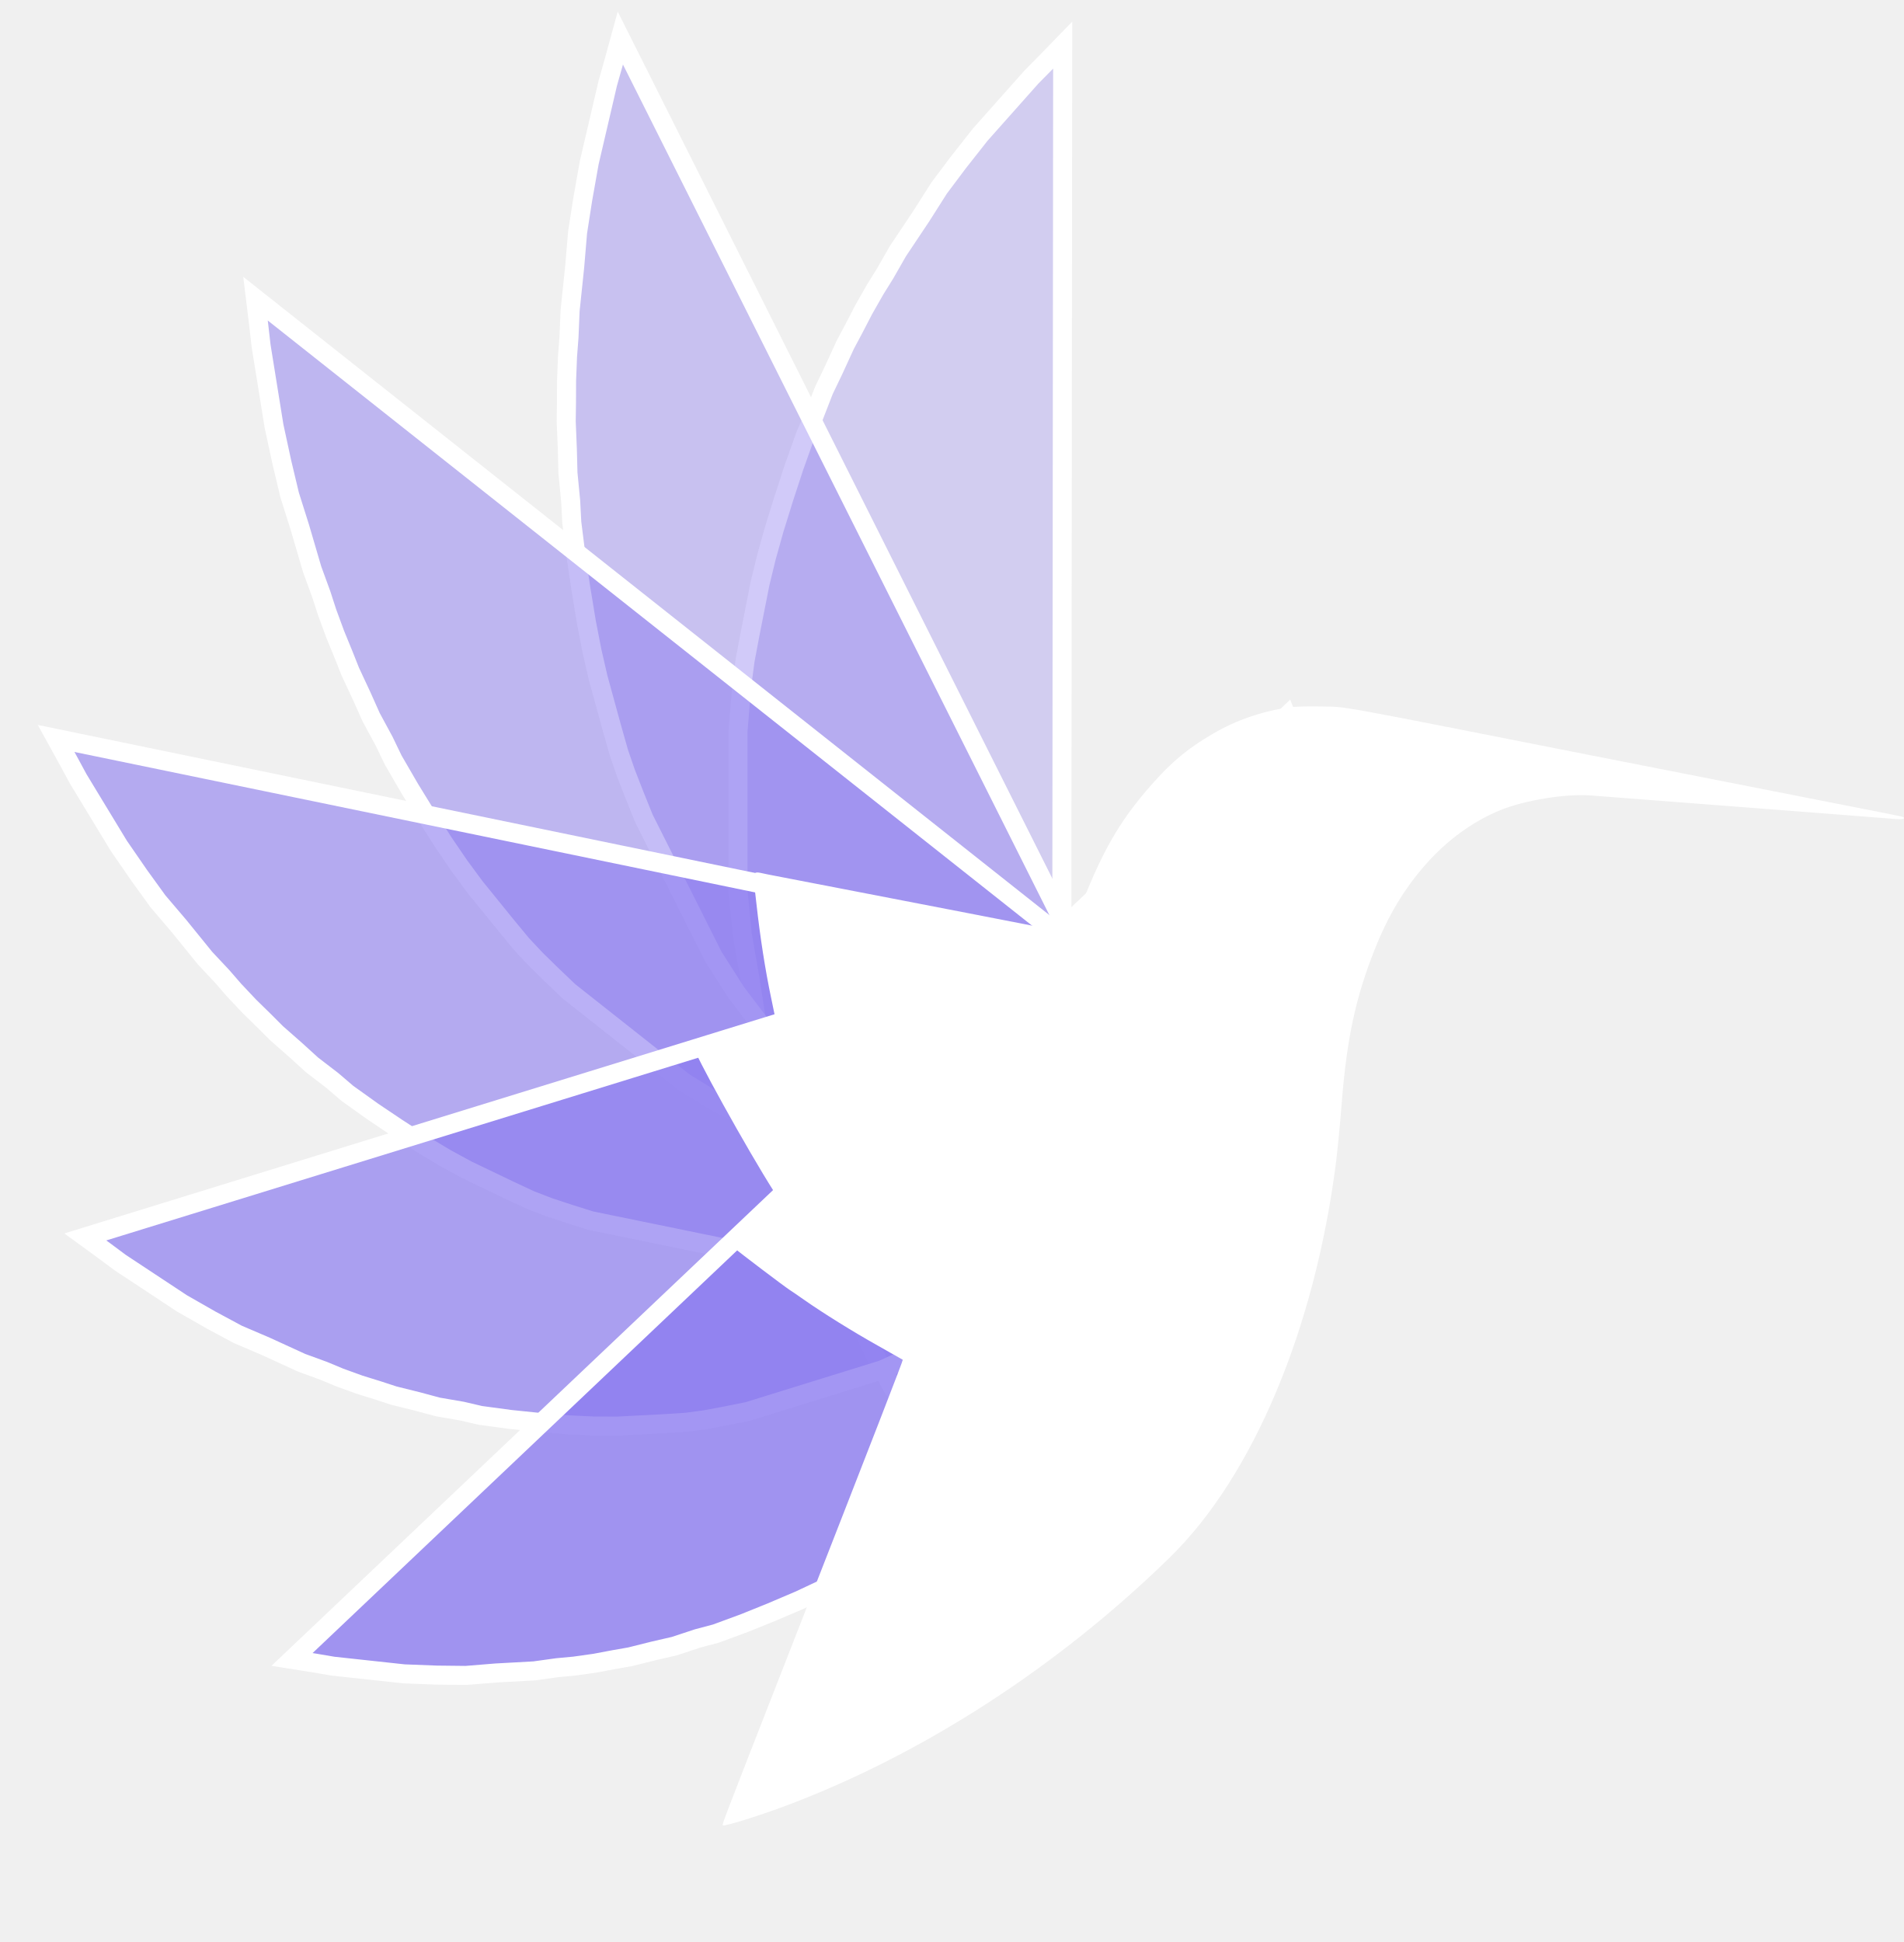
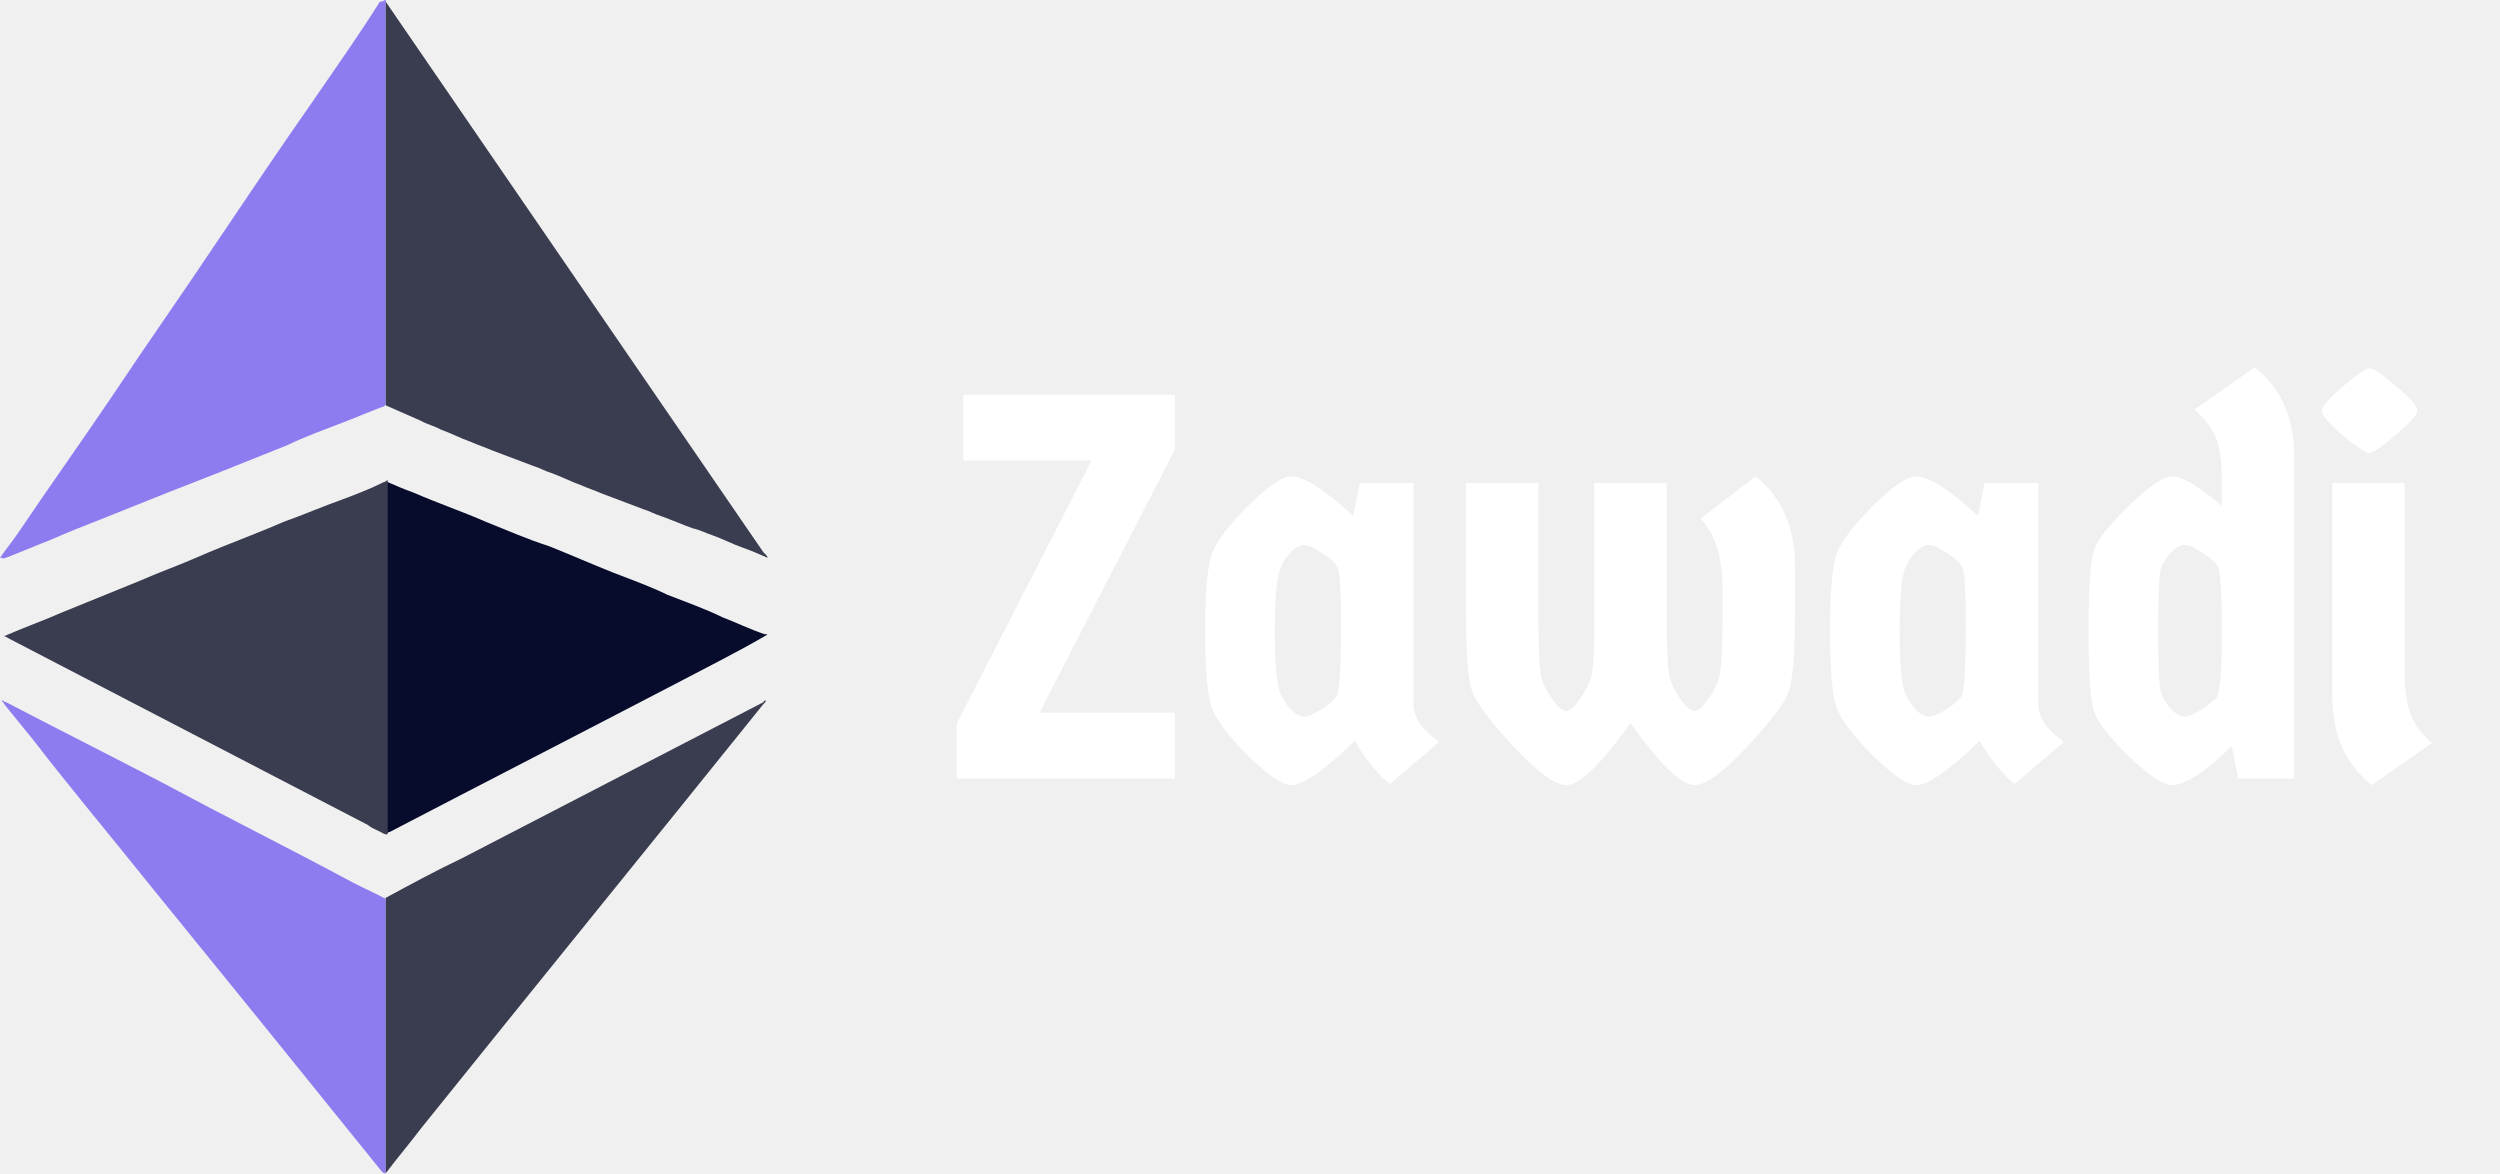
- <svg xmlns="http://www.w3.org/2000/svg" width="100" height="102" viewBox="0 0 100 102" fill="none">
-   <path d="M54.918 3.292L55.814 2.369L55.739 79.845L54.508 79.468L52.306 78.376L49.806 76.446L48.164 74.767L46.858 72.836L45.925 71.116L43.574 66.037L42.566 63.435L41.745 61.253L40.402 56.468L40.066 55.083L39.73 53.614L39.394 51.432L38.984 49.081L38.76 46.773V44.087V41.443V38.421L38.872 37.036L38.984 35.819L39.133 34.686L39.394 33.301L39.916 30.657L40.252 29.272L40.663 27.803L41.185 26.124L41.708 24.529L42.305 22.85L42.753 21.843L43.275 20.5L43.798 19.409L44.395 18.108L44.843 17.268L45.365 16.261L45.962 15.212L46.484 14.373L47.156 13.197L48.388 11.351L49.321 9.882L50.328 8.539L51.485 7.07L53.426 4.887L54.172 4.048L54.918 3.292Z" fill="#8C7CF0" fill-opacity="0.3" stroke="white" />
-   <path d="M32.222 3.308L32.581 1.999L66.385 69.429L65.171 69.796L62.82 70.09L59.847 69.823L57.715 69.29L55.758 68.348L54.212 67.379L49.99 64.289L47.995 62.595L46.342 61.161L43.106 57.758L42.215 56.743L41.287 55.655L40.047 53.946L38.67 52.134L37.47 50.253L36.296 47.916L35.14 45.617L33.819 42.988L33.309 41.72L32.872 40.599L32.504 39.529L32.121 38.176L31.41 35.581L31.091 34.187L30.798 32.678L30.509 30.922L30.257 29.24L30.031 27.443L29.972 26.314L29.83 24.851L29.798 23.606L29.738 22.138L29.752 21.155L29.757 19.983L29.806 18.734L29.884 17.708L29.943 16.307L30.184 14.005L30.336 12.201L30.607 10.463L30.95 8.532L31.649 5.538L31.917 4.387L32.222 3.308Z" fill="#8C7CF0" fill-opacity="0.4" stroke="white" />
-   <path d="M13.585 17.045L13.419 15.686L69.19 59.844L68.232 60.776L66.219 62.204L63.435 63.432L61.311 64.005L59.193 64.122L57.433 64.011L52.465 63.309L50.029 62.766L48 62.289L43.805 60.816L42.62 60.341L41.375 59.817L39.615 58.888L37.694 57.933L35.906 56.827L33.971 55.299L32.066 53.794L29.889 52.075L28.954 51.182L28.14 50.385L27.406 49.602L26.554 48.57L24.941 46.579L24.13 45.479L23.3 44.261L22.382 42.819L21.524 41.425L20.648 39.914L20.171 38.924L19.495 37.674L19 36.566L18.395 35.27L18.04 34.376L17.606 33.316L17.182 32.164L16.869 31.2L16.396 29.906L15.752 27.709L15.214 26.004L14.808 24.302L14.394 22.39L13.903 19.342L13.714 18.169L13.585 17.045Z" fill="#8C7CF0" fill-opacity="0.5" stroke="white" />
-   <path d="M3.587 39.945L2.947 38.786L69.614 52.544L69.076 53.846L67.757 56.102L65.663 58.541L63.934 60.071L62.047 61.183L60.405 61.916L55.628 63.634L53.214 64.295L51.194 64.823L46.844 65.472L45.594 65.601L44.272 65.716L42.336 65.704L40.242 65.746L38.217 65.587L35.905 65.113L33.629 64.646L31.028 64.113L29.856 63.744L28.828 63.405L27.878 63.039L26.731 62.504L24.546 61.456L23.412 60.838L22.218 60.123L20.864 59.245L19.581 58.383L18.24 57.423L17.45 56.747L16.385 55.929L15.536 55.156L14.519 54.262L13.874 53.616L13.098 52.857L12.298 52.008L11.665 51.279L10.77 50.325L9.394 48.629L8.291 47.333L7.309 45.975L6.244 44.43L4.701 41.887L4.108 40.908L3.587 39.945Z" fill="#8C7CF0" fill-opacity="0.6" stroke="white" />
-   <path d="M5.49 65.703L4.481 64.968L69.896 44.777L69.892 46.219L69.535 48.906L68.546 52.137L67.55 54.367L66.255 56.297L65.041 57.764L61.357 61.657L59.419 63.437L57.787 64.903L54.093 67.62L53.01 68.349L51.856 69.099L50.1 70.037L48.221 71.099L46.33 71.948L44.063 72.65L41.831 73.342L39.281 74.133L38.083 74.373L37.027 74.57L36.032 74.703L34.796 74.781L32.431 74.903L31.175 74.899L29.83 74.836L28.279 74.705L26.799 74.553L25.23 74.341L24.265 74.116L22.997 73.898L21.942 73.614L20.691 73.303L19.868 73.034L18.884 72.728L17.845 72.352L17.003 72.001L15.839 71.576L13.965 70.717L12.486 70.084L11.094 69.336L9.558 68.459L7.219 66.914L6.319 66.32L5.49 65.703Z" fill="#8C7CF0" fill-opacity="0.7" stroke="white" />
-   <path d="M16.521 87.347L15.338 87.159L67.57 37.618L68.088 38.932L68.733 41.546L68.999 44.958L68.898 47.462L68.416 49.835L67.842 51.748L65.895 57.046L64.774 59.589L63.819 61.701L61.438 65.933L60.715 67.112L59.937 68.345L58.677 70.035L57.351 71.897L55.937 73.57L54.127 75.289L52.346 76.982L50.311 78.917L49.308 79.706L48.418 80.388L47.561 80.984L46.465 81.643L44.356 82.882L43.213 83.476L41.966 84.059L40.508 84.68L39.106 85.246L37.601 85.801L36.642 86.056L35.41 86.462L34.347 86.706L33.096 87.019L32.25 87.167L31.244 87.357L30.163 87.509L29.271 87.592L28.058 87.76L26.042 87.871L24.468 87.999L22.932 87.982L21.217 87.916L18.531 87.625L17.498 87.513L16.521 87.347Z" fill="#8C7CF0" fill-opacity="0.8" stroke="white" />
-   <path fill-rule="evenodd" clip-rule="evenodd" d="M67.726 37.15C66.282 37.358 64.941 37.819 63.728 38.525C62.3 39.356 61.392 40.133 60.183 41.557C58.774 43.217 57.901 44.741 56.89 47.3C56.259 48.898 56.226 48.962 56.032 48.95C55.92 48.942 55.153 48.803 54.325 48.64C52.79 48.338 50.046 47.806 44.312 46.698C42.537 46.355 40.746 46.009 40.333 45.929C39.441 45.757 39.518 45.561 39.728 47.46C39.924 49.229 40.192 50.948 40.502 52.416C40.641 53.075 40.754 53.623 40.754 53.634C40.754 53.666 40.282 53.814 38.334 54.391C37.305 54.695 36.452 54.958 36.437 54.975C36.324 55.104 39.269 60.423 40.648 62.581L40.975 63.092L39.822 64.166C39.188 64.757 38.618 65.285 38.556 65.34C38.457 65.428 38.461 65.454 38.59 65.569C38.819 65.772 41.205 67.578 41.451 67.735C41.572 67.812 41.919 68.049 42.221 68.262C43.208 68.956 44.799 69.945 46.109 70.679C46.815 71.075 47.403 71.408 47.415 71.419C47.439 71.442 46.187 74.669 41.323 87.112C37.805 96.113 37.92 95.81 37.974 95.871C38.035 95.94 39.817 95.388 41.195 94.873C48.394 92.186 55.531 87.578 61.441 81.802C65.805 77.536 69.054 69.811 70.169 61.049C70.252 60.396 70.385 59.025 70.464 58.002C70.728 54.594 71.191 52.42 72.185 49.91C72.904 48.095 73.724 46.722 74.866 45.418C75.986 44.139 77.352 43.143 78.793 42.554C80.077 42.029 82.237 41.678 83.558 41.78C93.35 42.532 99.329 42.995 99.607 43.021C99.992 43.057 100.149 42.953 99.826 42.877C99.714 42.85 98.385 42.586 96.872 42.29C93.409 41.611 86.695 40.291 83.668 39.694C69.637 36.925 70.827 37.141 69.437 37.107C68.771 37.091 68.001 37.11 67.726 37.15Z" fill="white" />
+ <svg xmlns="http://www.w3.org/2000/svg" width="228" height="107" viewBox="0 0 228 107" fill="none">
+   <path d="M107.15 71H87.25V66L99.55 42H87.85V36H107.15V41L94.8 65H107.15V71ZM128.912 44.05V64.55C129.112 65.717 129.895 66.75 131.262 67.65L126.762 71.5C126.329 71.2 125.795 70.667 125.162 69.9C124.529 69.133 123.995 68.35 123.562 67.55C120.795 70.25 118.862 71.6 117.762 71.6C116.962 71.6 115.662 70.717 113.862 68.95C112.095 67.183 110.995 65.75 110.562 64.65C110.129 63.55 109.912 61.183 109.912 57.55C109.912 53.883 110.129 51.5 110.562 50.4C110.995 49.3 112.095 47.867 113.862 46.1C115.662 44.333 116.962 43.45 117.762 43.45C118.929 43.45 120.812 44.65 123.412 47.05L124.012 44.05H128.912ZM121.962 51.7C121.729 51.267 121.245 50.833 120.512 50.4C119.812 49.933 119.279 49.7 118.912 49.7C118.545 49.7 118.145 49.917 117.712 50.35C117.312 50.783 117.045 51.183 116.912 51.55C116.479 52.15 116.262 54.15 116.262 57.55C116.262 60.917 116.479 62.9 116.912 63.5C117.045 63.833 117.312 64.233 117.712 64.7C118.145 65.133 118.545 65.35 118.912 65.35C119.279 65.35 119.812 65.133 120.512 64.7C121.245 64.233 121.712 63.817 121.912 63.45C122.145 63.083 122.279 61.133 122.312 57.6C122.312 54.067 122.195 52.1 121.962 51.7ZM163.696 51.55V55.85C163.696 59.85 163.479 62.333 163.046 63.3C162.646 64.267 161.379 65.9 159.246 68.2C157.113 70.467 155.546 71.6 154.546 71.6C153.346 71.6 151.396 69.717 148.696 65.95C145.996 69.717 144.046 71.6 142.846 71.6C141.846 71.6 140.263 70.45 138.096 68.15C135.963 65.85 134.696 64.183 134.296 63.15C133.896 62.117 133.696 59.683 133.696 55.85V44.05H140.296V55.85C140.296 59.35 140.413 61.417 140.646 62.05C140.879 62.683 141.229 63.317 141.696 63.95C142.163 64.55 142.546 64.85 142.846 64.85C143.146 64.85 143.513 64.55 143.946 63.95C144.413 63.317 144.763 62.7 144.996 62.1C145.263 61.5 145.396 60.017 145.396 57.65V44.05H151.996V55.85C151.996 59.35 152.113 61.417 152.346 62.05C152.579 62.683 152.929 63.317 153.396 63.95C153.863 64.55 154.246 64.85 154.546 64.85C154.846 64.85 155.213 64.55 155.646 63.95C156.113 63.317 156.463 62.7 156.696 62.1C156.963 61.5 157.096 59.417 157.096 55.85V53.7C157.096 50.833 156.429 48.7 155.096 47.3L160.096 43.45C162.496 45.35 163.696 48.05 163.696 51.55ZM185.895 44.05V64.55C186.095 65.717 186.878 66.75 188.245 67.65L183.745 71.5C183.311 71.2 182.778 70.667 182.145 69.9C181.511 69.133 180.978 68.35 180.545 67.55C177.778 70.25 175.845 71.6 174.745 71.6C173.945 71.6 172.645 70.717 170.845 68.95C169.078 67.183 167.978 65.75 167.545 64.65C167.111 63.55 166.895 61.183 166.895 57.55C166.895 53.883 167.111 51.5 167.545 50.4C167.978 49.3 169.078 47.867 170.845 46.1C172.645 44.333 173.945 43.45 174.745 43.45C175.911 43.45 177.795 44.65 180.395 47.05L180.995 44.05H185.895ZM178.945 51.7C178.711 51.267 178.228 50.833 177.495 50.4C176.795 49.933 176.261 49.7 175.895 49.7C175.528 49.7 175.128 49.917 174.695 50.35C174.295 50.783 174.028 51.183 173.895 51.55C173.461 52.15 173.245 54.15 173.245 57.55C173.245 60.917 173.461 62.9 173.895 63.5C174.028 63.833 174.295 64.233 174.695 64.7C175.128 65.133 175.528 65.35 175.895 65.35C176.261 65.35 176.795 65.133 177.495 64.7C178.228 64.233 178.695 63.817 178.895 63.45C179.128 63.083 179.261 61.133 179.295 57.6C179.295 54.067 179.178 52.1 178.945 51.7ZM191.029 50.05C191.295 49.217 192.329 47.917 194.129 46.15C195.962 44.35 197.312 43.45 198.179 43.45C199.045 43.45 200.529 44.35 202.629 46.15V43.7C202.629 42 202.429 40.7 202.029 39.8C201.629 38.9 200.995 38.083 200.129 37.35L205.629 33.5C208.029 35.4 209.229 38.083 209.229 41.55V71H204.129L203.529 68.05C201.095 70.417 199.279 71.6 198.079 71.6C197.279 71.6 195.962 70.717 194.129 68.95C192.329 67.15 191.295 65.833 191.029 65C190.662 64.167 190.479 61.683 190.479 57.55C190.479 53.383 190.662 50.883 191.029 50.05ZM202.279 51.7C202.045 51.267 201.562 50.833 200.829 50.4C200.129 49.933 199.595 49.7 199.229 49.7C198.862 49.7 198.462 49.917 198.029 50.35C197.629 50.783 197.329 51.233 197.129 51.7C196.929 52.167 196.829 54.117 196.829 57.55C196.829 60.95 196.929 62.883 197.129 63.35C197.329 63.783 197.629 64.233 198.029 64.7C198.462 65.133 198.845 65.35 199.179 65.35C199.545 65.35 200.079 65.133 200.779 64.7C201.512 64.233 201.995 63.833 202.229 63.5C202.429 63.033 202.562 61.683 202.629 59.45V57.6C202.629 54.067 202.512 52.1 202.279 51.7ZM212.707 44.05H219.307V61.35C219.307 63.05 219.507 64.367 219.907 65.3C220.307 66.233 220.94 67.05 221.807 67.75L216.307 71.6C213.907 69.7 212.707 67 212.707 63.5V44.05ZM216.107 33.6C216.474 33.6 217.29 34.15 218.557 35.25C219.824 36.317 220.457 37.05 220.457 37.45C220.457 37.817 219.807 38.55 218.507 39.65C217.24 40.75 216.424 41.3 216.057 41.3C215.724 41.3 214.924 40.767 213.657 39.7C212.39 38.6 211.757 37.867 211.757 37.5C211.757 37.1 212.39 36.35 213.657 35.25C214.957 34.15 215.774 33.6 216.107 33.6Z" fill="white" />
+   <path d="M70 57.869C67.308 59.449 64.436 60.87 61.744 62.292C52.949 66.874 44.333 71.297 35.538 75.878C35.359 75.878 35.359 76.036 35.179 76.036C35 76.036 35 75.878 35 75.878V75.404V44.599V44.125C35 43.967 35.179 43.967 35.359 43.967C36.077 44.283 36.795 44.599 37.692 44.915C39.846 45.863 42.179 46.653 44.333 47.6C46.308 48.39 48.103 49.18 50.077 49.812C52.051 50.602 53.846 51.392 55.821 52.182C57.436 52.814 59.231 53.446 60.846 54.235C62.462 54.867 64.256 55.499 65.872 56.289C67.128 56.763 68.385 57.395 69.82 57.869C69.82 57.711 69.82 57.869 70 57.869V57.869Z" fill="#070C2C" />
+   <path d="M35.179 107C35.179 107 35 107 35.179 107C35 107 35 107 34.821 106.842C31.231 102.419 27.82 98.153 24.231 93.73L13.461 80.46C10.051 76.194 6.461 71.929 3.051 67.506L0.359 64.188C0.359 64.03 0.179 64.03 0.179 63.872C0.359 63.872 0.359 64.03 0.538 64.03C5.385 66.558 10.41 69.085 15.256 71.613C20.82 74.615 26.564 77.458 32.128 80.46C33.026 80.934 34.102 81.408 35 81.882C35.179 81.882 35.179 82.04 35.179 82.198V107Z" fill="#8C7CF0" />
+   <path d="M0.179 57.869C0.179 57.869 0.359 57.869 0.179 57.869C0.359 57.869 0.359 57.869 0.179 57.869C0.179 58.027 0.179 58.027 0.179 57.869Z" fill="#808080" />
+   <path d="M0.359 58.027C0.359 57.869 0.359 57.869 0.359 58.027C2.154 57.237 3.949 56.605 5.744 55.815L12.743 52.971C14.538 52.182 16.333 51.55 18.128 50.76C20.641 49.654 23.333 48.706 25.846 47.6C27.641 46.968 29.436 46.178 31.231 45.547C32.487 45.073 33.743 44.599 35 43.967C35.179 43.967 35.179 43.809 35.359 43.809V76.036C35.179 76.194 35.179 76.036 35 76.036C34.462 75.72 33.923 75.562 33.564 75.246L0.718 58.185C0.538 58.027 0.359 58.027 0.359 58.027ZM69.82 63.872C69.82 64.03 69.82 64.03 69.641 64.188C59.231 77.142 48.82 89.938 38.41 102.893C37.333 104.314 36.256 105.578 35.179 107V106.842V106.526V82.355V81.882C37.513 80.618 39.846 79.354 42.179 78.248L69.641 64.03C69.641 63.872 69.82 63.872 69.82 63.872Z" fill="#3A3D4F" />
+   <path d="M35.179 0V36.809C35.179 36.967 35 37.125 34.821 37.125C33.564 37.599 32.487 38.073 31.231 38.547C29.615 39.179 27.82 39.81 26.205 40.6L20.282 42.97L15.436 44.866L9.513 47.235C7.897 47.867 6.282 48.499 4.487 49.289C3.231 49.763 1.795 50.395 0.538 50.869C0.359 50.869 0.359 51.027 0.179 50.869H0C0.538 50.079 1.077 49.447 1.615 48.657C4.487 44.392 7.538 40.126 10.41 35.861C13.461 31.28 16.692 26.698 19.744 22.117C22.615 17.852 25.487 13.586 28.359 9.479C30.513 6.319 32.667 3.318 34.641 0.158C35 0.158 35 0 35.179 0C35 0 35.179 0 35.179 0V0Z" fill="#8C7CF0" />
+   <path d="M35.179 36.967V36.651V0.474V0.158L69.641 50.395C69.82 50.553 70 50.711 70 50.869C69.282 50.553 68.564 50.237 67.667 49.921C66.769 49.605 65.872 49.131 64.974 48.815C64.436 48.657 63.897 48.341 63.179 48.183C62.282 47.867 61.205 47.393 60.308 47.078C59.769 46.919 59.231 46.603 58.692 46.446L54.923 45.024C54.205 44.708 53.667 44.55 52.949 44.234C52.051 43.918 51.154 43.444 50.256 43.128C49.718 42.97 49.179 42.654 48.641 42.496L44.872 41.074C44.154 40.758 43.615 40.6 42.897 40.284C42 39.968 41.102 39.495 40.205 39.179C39.667 38.863 38.949 38.705 38.41 38.389L35.179 36.967V36.967Z" fill="#3A3D4F" />
</svg>
